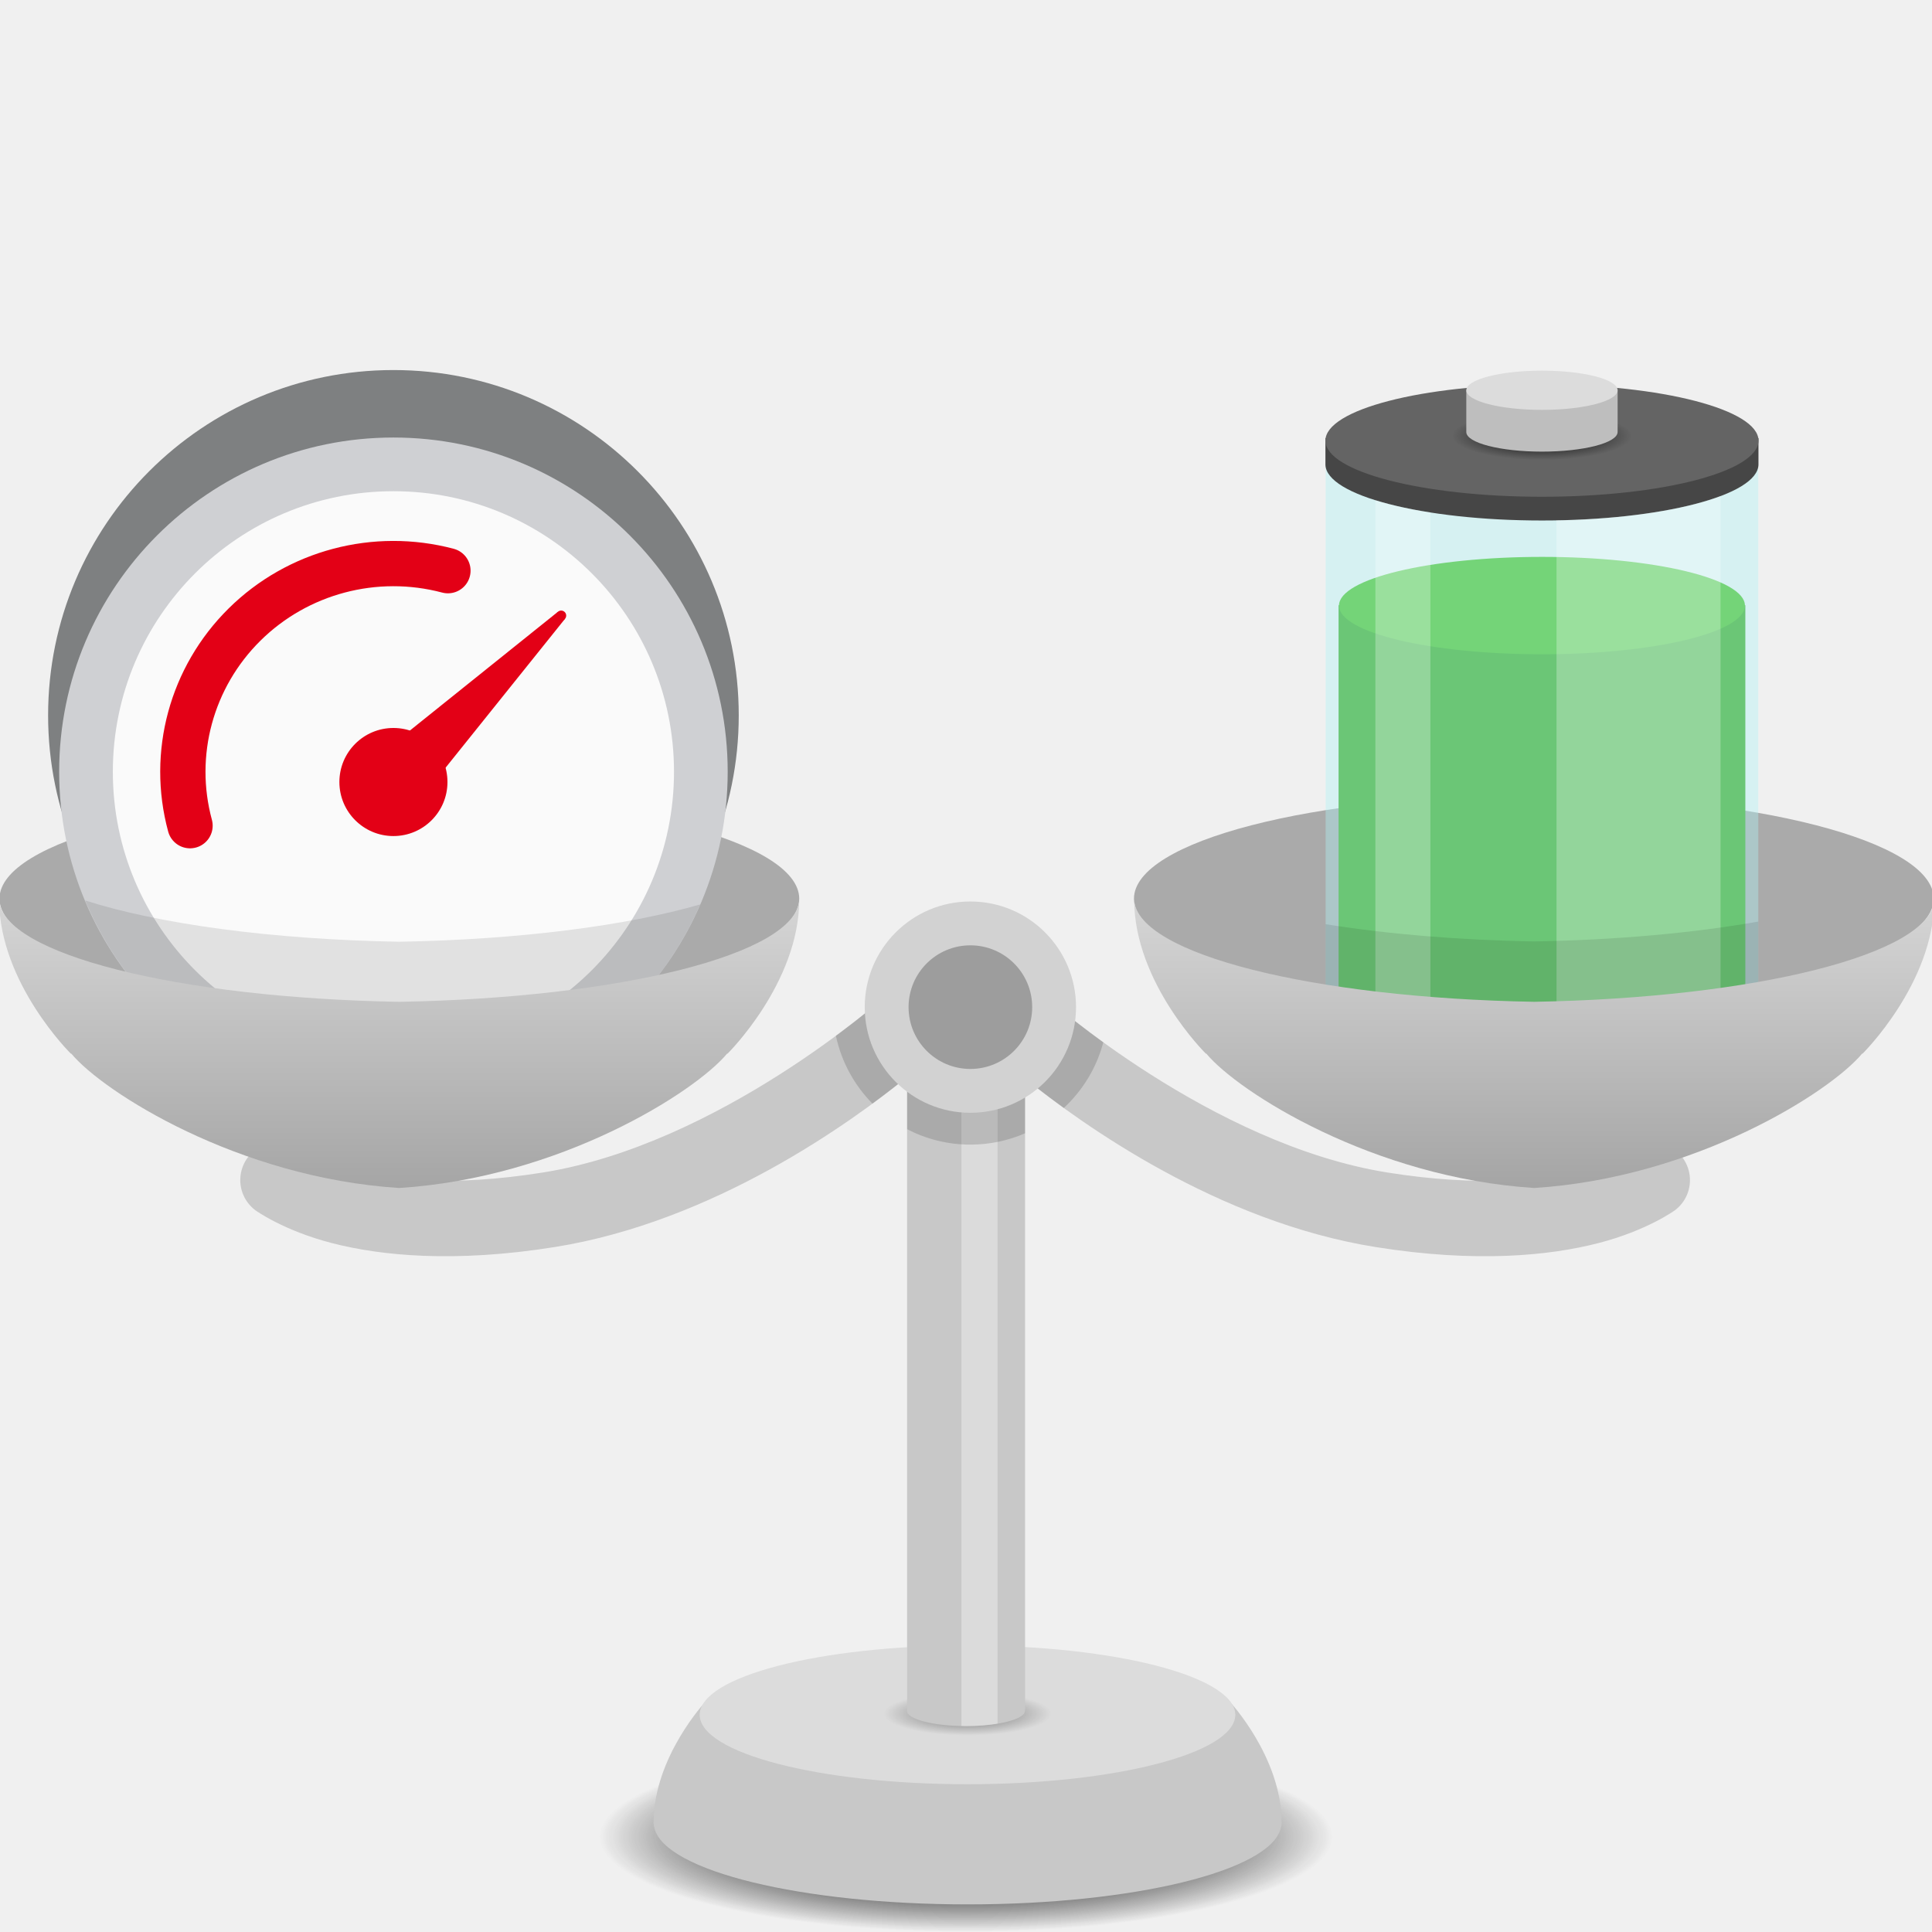
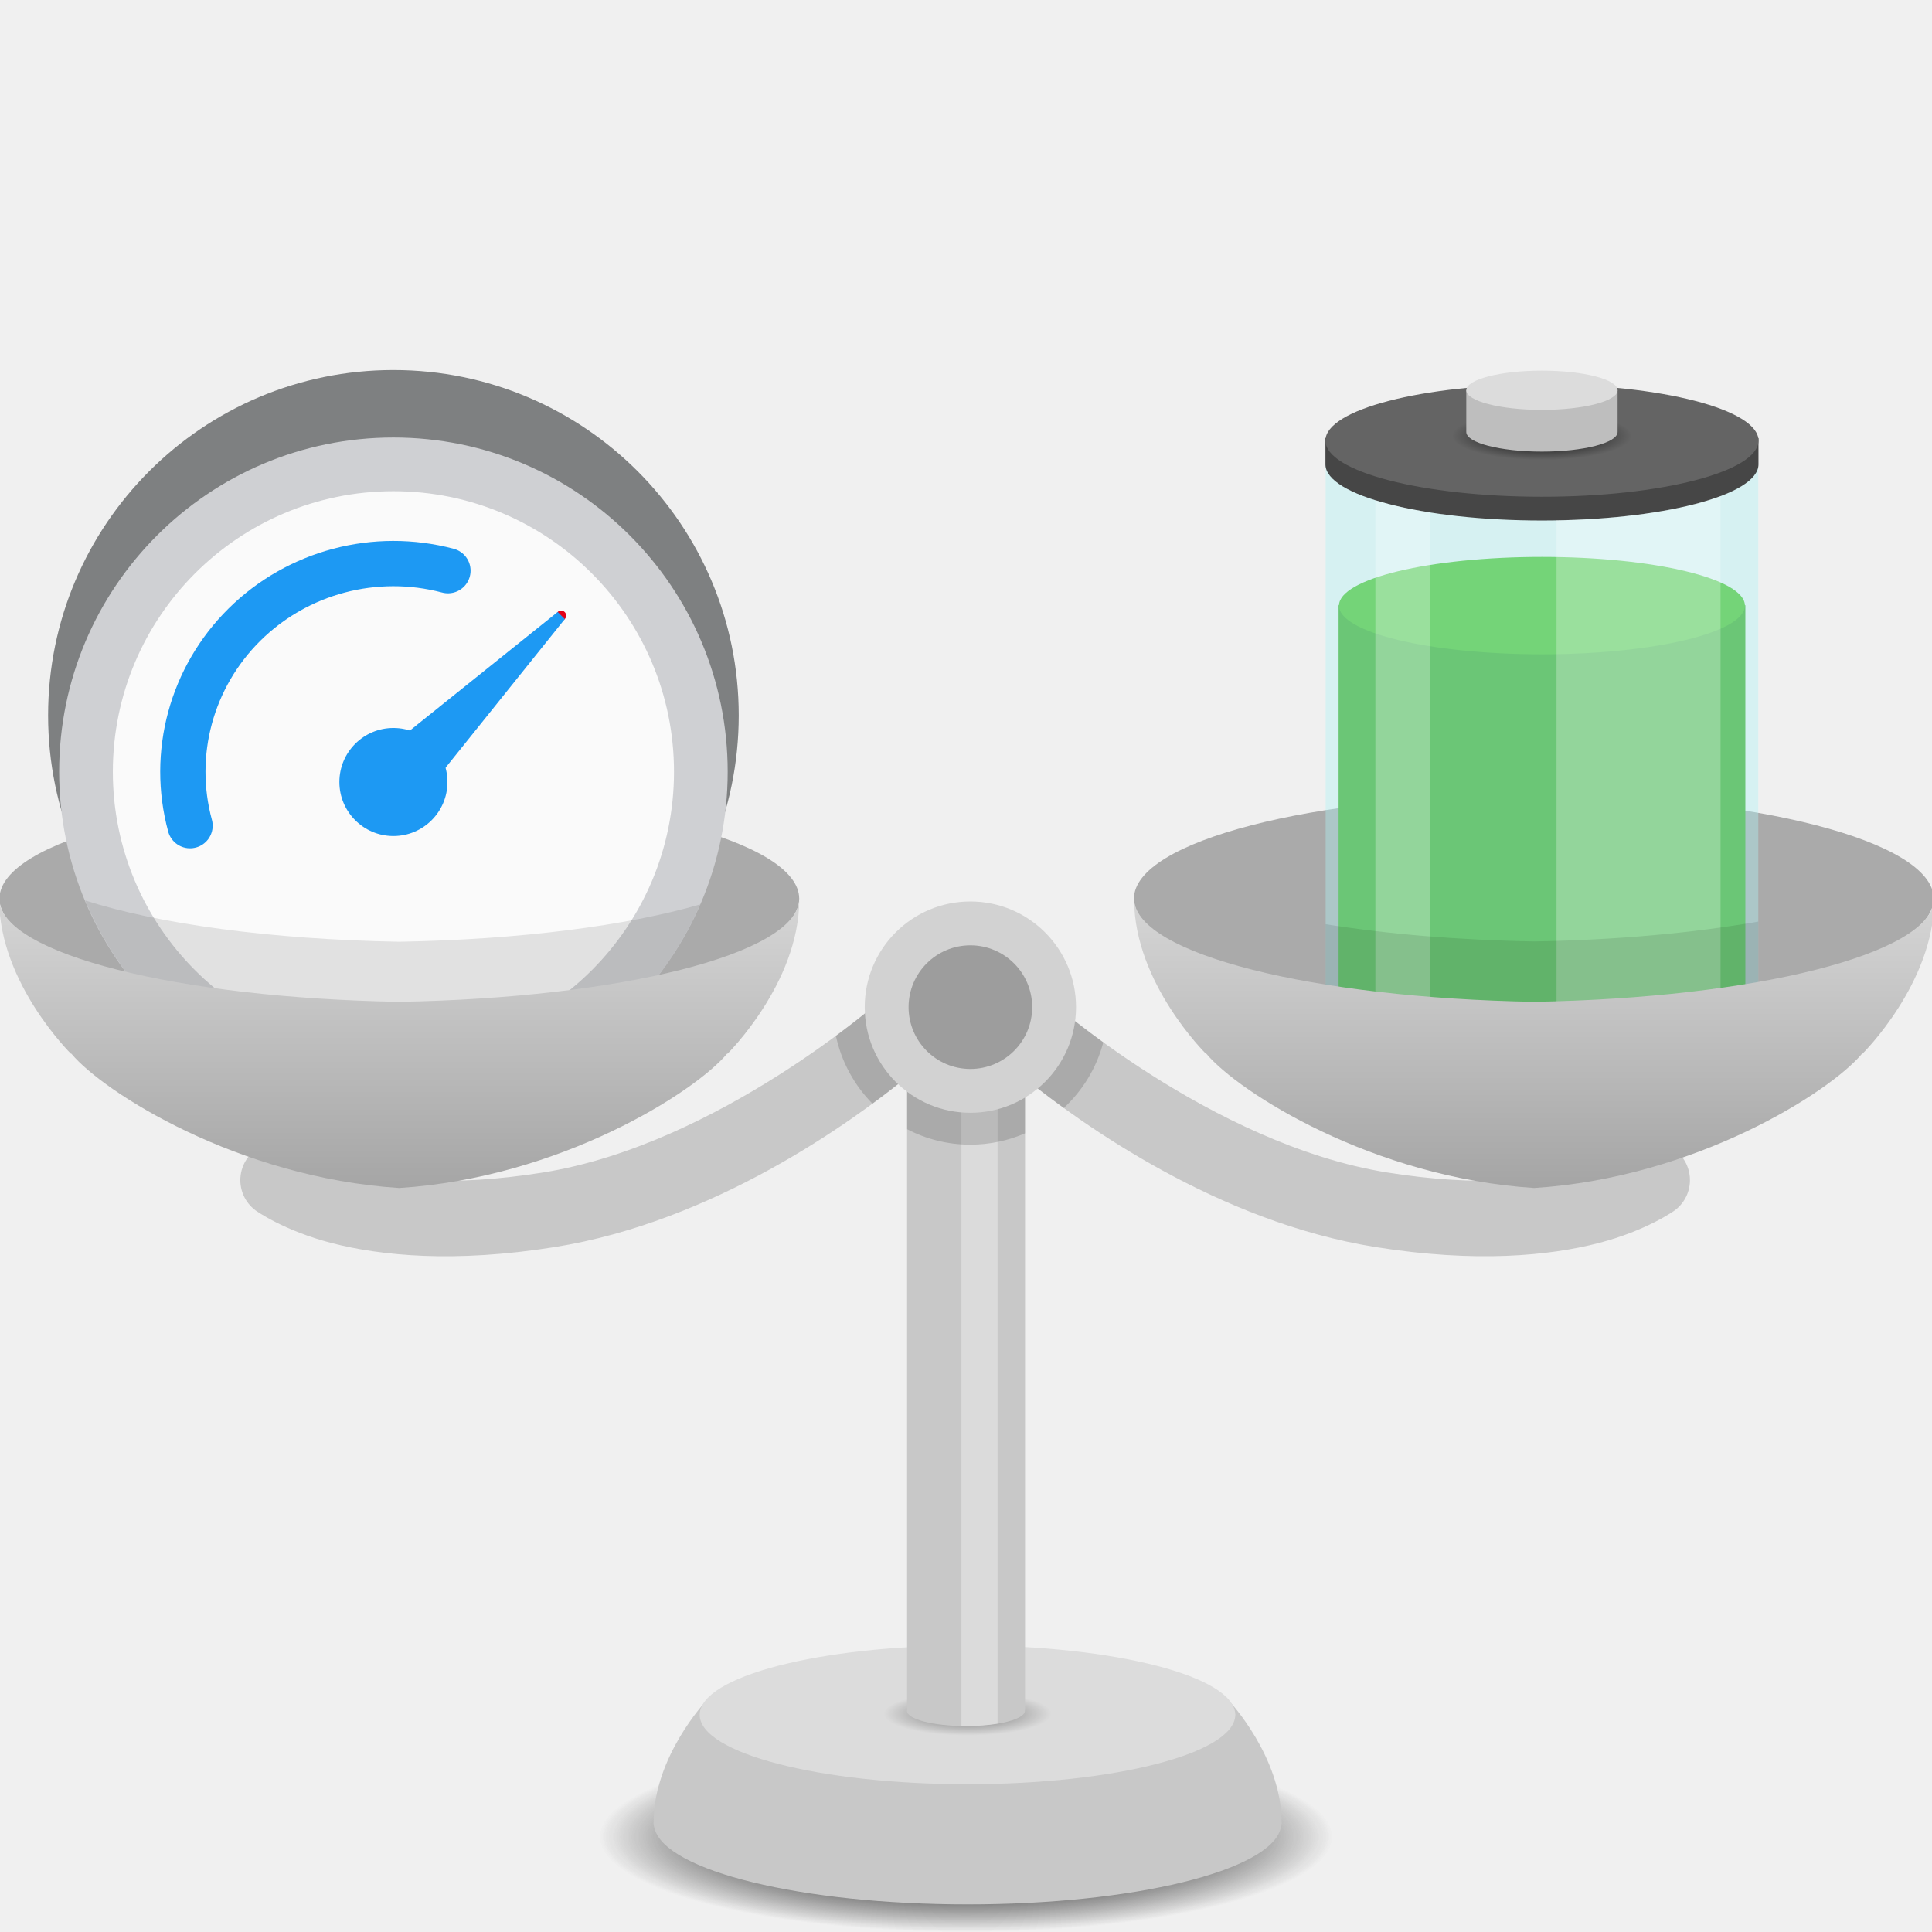
- <svg xmlns="http://www.w3.org/2000/svg" xmlns:xlink="http://www.w3.org/1999/xlink" xml:space="preserve" style="enable-background:new 0 0 512 512;" viewBox="0 0 512 512" y="0px" x="0px" id="Icon" version="1.1">
-   <defs id="defs53">
+ <svg xmlns="http://www.w3.org/2000/svg" xmlns:xlink="http://www.w3.org/1999/xlink" id="Icon" enable-background="new 0 0 512 512" version="1.1" viewBox="0 0 512 512" xml:space="preserve">
+   <defs>
    <linearGradient id="linearGradient1770">
-       <stop style="stop-color:#d7d7d7;stop-opacity:1" offset="0" id="stop1766" />
-       <stop style="stop-color:#a5a5a5;stop-opacity:1" offset="1" id="stop1768" />
+       <stop stop-color="#d7d7d7" offset="0" />
+       <stop stop-color="#a5a5a5" offset="1" />
    </linearGradient>
-     <radialGradient gradientUnits="userSpaceOnUse" gradientTransform="matrix(2.392908,0,0,0.6407124,-456.0938,-4.798802)" r="23.805" fy="71.987" fx="103.18" cy="71.987" cx="103.18" id="radialGradient918" xlink:href="#linearGradient916" />
    <linearGradient id="linearGradient916">
-       <stop id="stop912" offset="0" style="stop-color:#000000;stop-opacity:1" />
-       <stop id="stop914" offset="1" style="stop-color:#000000;stop-opacity:0" />
+       <stop offset="0" />
+       <stop stop-opacity="0" offset="1" />
    </linearGradient>
-     <radialGradient r="23.805" fy="71.987" fx="103.18" cy="71.987" cx="103.18" gradientTransform="matrix(4.081528,0,0,1.059531,-165.1308,410.5053)" gradientUnits="userSpaceOnUse" id="radialGradient839" xlink:href="#linearGradient916" />
-     <radialGradient r="23.805" fy="71.987" fx="103.18" cy="71.987" cx="103.18" gradientTransform="matrix(4.081528,0,0,1.059531,-165.1308,410.5053)" gradientUnits="userSpaceOnUse" id="radialGradient847" xlink:href="#linearGradient916" />
-     <radialGradient gradientUnits="userSpaceOnUse" gradientTransform="matrix(1.001894,0,0,0.268262,305.2606,96.21482)" r="23.805" fy="71.987" fx="103.18" cy="71.987" cx="103.18" id="radialGradient918-2" xlink:href="#linearGradient916" />
-     <radialGradient r="23.805" fy="71.987" fx="103.18" cy="71.987" cx="103.18" gradientTransform="matrix(6.810858,0,0,1.827967,242.232,212.7357)" gradientUnits="userSpaceOnUse" id="radialGradient839-7" xlink:href="#linearGradient916" />
-     <radialGradient r="23.805" fy="71.987" fx="103.18" cy="71.987" cx="103.18" gradientTransform="matrix(6.810858,0,0,1.827967,242.232,212.7357)" gradientUnits="userSpaceOnUse" id="radialGradient847-2" xlink:href="#linearGradient916" />
-     <linearGradient gradientTransform="matrix(1.007004,0,0,1,-1.427253,0)" gradientUnits="userSpaceOnUse" y2="315.238" x2="211.749" y1="236.594" x1="211.749" id="linearGradient1764" xlink:href="#linearGradient1770" />
-     <radialGradient r="23.805" fy="71.987" fx="103.18" cy="71.987" cx="103.18" gradientTransform="matrix(0.9318723,0,0,0.2419065,160.2751,436.7495)" gradientUnits="userSpaceOnUse" id="radialGradient1811" xlink:href="#linearGradient916" />
-     <linearGradient gradientTransform="matrix(1.007004,0,0,1,-2.105093,0)" gradientUnits="userSpaceOnUse" y2="314.153" x2="511.123" y1="237.136" x1="511.123" id="linearGradient1946" xlink:href="#linearGradient1770" />
-     <radialGradient r="23.805" fy="71.987" fx="103.18" cy="71.987" cx="103.18" gradientTransform="matrix(1.001894,0,0,0.268262,305.2606,96.21482)" gradientUnits="userSpaceOnUse" id="radialGradient2014" xlink:href="#linearGradient916" />
+     <radialGradient id="radialGradient839" cx="103.18" cy="71.987" r="23.805" gradientTransform="matrix(4.0815 0 0 1.0595 -165.13 410.51)" gradientUnits="userSpaceOnUse" xlink:href="#linearGradient916" />
+     <linearGradient id="linearGradient1764" x1="211.75" x2="211.75" y1="236.59" y2="315.24" gradientTransform="matrix(1.007 0 0 1 -1.4273 0)" gradientUnits="userSpaceOnUse" xlink:href="#linearGradient1770" />
+     <radialGradient id="radialGradient1811" cx="103.18" cy="71.987" r="23.805" gradientTransform="matrix(.93187 0 0 .24191 160.28 436.75)" gradientUnits="userSpaceOnUse" xlink:href="#linearGradient916" />
+     <linearGradient id="linearGradient1946" x1="511.12" x2="511.12" y1="237.14" y2="314.15" gradientTransform="matrix(1.007 0 0 1 -2.1051 0)" gradientUnits="userSpaceOnUse" xlink:href="#linearGradient1770" />
+     <radialGradient id="radialGradient2014" cx="103.18" cy="71.987" r="23.805" gradientTransform="matrix(1.0019 0 0 .26826 305.26 96.215)" gradientUnits="userSpaceOnUse" xlink:href="#linearGradient916" />
  </defs>
-   <path style="fill:url(#radialGradient847);stroke-width:6.937" id="groundshadow1" d="M 256,461.556 A 97.39,25.225 0 0 0 158.61,486.782 97.39,25.225 0 0 0 256,512 97.39,25.225 0 0 0 353.39,486.782 97.39,25.225 0 0 0 256,461.556 Z" />
-   <path d="M 256,461.556 A 97.39,25.225 0 0 0 158.61,486.782 97.39,25.225 0 0 0 256,512 97.39,25.225 0 0 0 353.39,486.782 97.39,25.225 0 0 0 256,461.556 Z" id="groundshadow2" style="opacity:0.7;fill:url(#radialGradient839);stroke-width:6.937" />
-   <path id="bottomrim" d="m 187.131,450.862 c -0.039,0.01 -0.076,0.018 -0.115,0.028 0,0 -13.733,14.636 -13.803,31.924 -0.018,0.11 -0.033,0.22 -0.045,0.33 0.022,0.138 0.048,0.275 0.08,0.412 0.035,0.332 0.095,0.647 0.186,0.938 2.797,11.353 39.088,20.193 82.991,20.193 43.903,0 80.195,-8.841 82.991,-20.193 0.091,-0.291 0.151,-0.606 0.186,-0.938 0.032,-0.137 0.059,-0.275 0.08,-0.412 -0.012,-0.11 -0.026,-0.22 -0.045,-0.33 -0.07,-17.288 -13.803,-31.924 -13.803,-31.924 -0.039,-0.01 -0.076,-0.019 -0.116,-0.028 0.937,1.18 1.423,2.381 1.452,3.585 -0.044,10.12 -31.689,16.691 -70.746,16.691 -39.058,0 -62.16,-4.266 -62.204,-14.386 0.029,-1.204 -8.027,-4.71 -7.09,-5.89 z" style="fill:#c8c8c8;fill-opacity:1;stroke-width:1" />
-   <path id="path956" d="m 256.403,436.064 a 70.98,18.408 0 0 0 -70.977,18.388 70.98,18.408 0 0 0 70.977,18.388 70.98,18.408 0 0 0 70.963,-18.318 h 0.06 v -0.07 -0.07 h -0.06 a 70.98,18.408 0 0 0 -70.963,-18.318 z" style="fill:#dcdcdc;fill-opacity:1;stroke-width:1;opacity:1" />
-   <path style="opacity:0.5;fill:url(#radialGradient1811);stroke-width:6.937" id="path1809" d="m 256.425,448.405 a 22.236,5.759 0 0 0 -22.236,5.759 22.236,5.759 0 0 0 22.236,5.758 22.236,5.759 0 0 0 22.236,-5.758 22.236,5.759 0 0 0 -22.236,-5.759 z" />
-   <path style="color:#000000;font-style:normal;font-variant:normal;font-weight:normal;font-stretch:normal;font-size:medium;line-height:normal;font-family:sans-serif;font-variant-ligatures:normal;font-variant-position:normal;font-variant-caps:normal;font-variant-numeric:normal;font-variant-alternates:normal;font-feature-settings:normal;text-indent:0;text-align:start;text-decoration:none;text-decoration-line:none;text-decoration-style:solid;text-decoration-color:#000000;letter-spacing:normal;word-spacing:normal;text-transform:none;writing-mode:lr-tb;direction:ltr;text-orientation:mixed;dominant-baseline:auto;baseline-shift:baseline;text-anchor:start;white-space:normal;shape-padding:0;clip-rule:nonzero;display:inline;overflow:visible;visibility:visible;opacity:1;isolation:auto;mix-blend-mode:normal;color-interpolation:sRGB;color-interpolation-filters:linearRGB;solid-color:#000000;solid-opacity:1;vector-effect:none;fill:#c8c8c8;fill-opacity:1;fill-rule:nonzero;stroke:none;stroke-width:20;stroke-linecap:round;stroke-linejoin:bevel;stroke-miterlimit:4;stroke-dasharray:none;stroke-dashoffset:0;stroke-opacity:1;color-rendering:auto;image-rendering:auto;shape-rendering:auto;text-rendering:auto;enable-background:accumulate" d="m 241.062,261.816 a 10.001,10.001 0 0 0 -7.004,2.711 c 0,0 -43.471,38.739 -90.207,46.203 -24.264,3.875 -40.712,1.953 -50.861,-0.654 -10.149,-2.607 -13.102,-5.186 -13.102,-5.186 A 10.001,10.001 0 1 0 67.688,320.738 c 0,0 7.392,5.386 20.326,8.709 12.934,3.323 32.307,5.296 58.994,1.033 42.185,-6.738 78.561,-33.046 93.383,-45.08 v 167.689 c -0.027,0.096 -0.042,0.191 -0.043,0.287 0.01,2.239 7.008,4.053 15.641,4.053 8.605,-6.8e-4 15.594,-1.803 15.637,-4.035 h 0.014 v -0.018 -0.014 h -0.014 c -0.008,-0.048 -0.018,-0.097 -0.031,-0.145 h 0.059 V 285.803 c 15.149,12.222 51.204,38.02 92.891,44.678 26.687,4.262 46.06,2.289 58.994,-1.033 12.934,-3.323 20.326,-8.709 20.326,-8.709 a 10.001,10.001 0 1 0 -12.201,-15.848 c 0,0 -2.953,2.578 -13.102,5.186 -10.149,2.607 -26.599,4.53 -50.863,0.654 -46.736,-7.465 -90.205,-46.203 -90.205,-46.203 a 10.001,10.001 0 0 0 -7.305,-2.701 10.001,10.001 0 0 0 -7.836,4.424 h -13.15 a 10.001,10.001 0 0 0 -8.139,-4.434 z" id="path1841" />
-   <path id="path1538" d="M 406.493,265.591 A 105.985,27.487 0 0 1 300.512,238.135 105.985,27.487 0 0 1 406.493,210.679 105.985,27.487 0 0 1 512.453,238.031 h 0.089 v 0.104 0.104 h -0.089 a 105.985,27.487 0 0 1 -105.96,27.352 z" style="fill:#aaaaaa;fill-opacity:1;stroke-width:1" />
-   <path style="fill:#aaaaaa;fill-opacity:1;stroke-width:1" d="M 105.824,265.591 A 105.985,27.487 0 0 0 211.805,238.135 105.985,27.487 0 0 0 105.824,210.679 105.985,27.487 0 0 0 -0.135,238.031 h -0.089 v 0.104 0.104 h 0.089 A 105.985,27.487 0 0 0 105.824,265.59 Z" id="path994" />
-   <circle r="91.513" cy="189.579" cx="104.262" id="path899" style="opacity:1;fill:#7e8081;fill-opacity:1;stroke:none;stroke-width:16.762;stroke-linecap:round;stroke-linejoin:round;stroke-miterlimit:4;stroke-dasharray:none;stroke-opacity:1" />
-   <path id="rect967" d="m 254.795,266.25 v 191.149 c 0.401,0.008 0.785,0.031 1.193,0.031 3.088,-2.5e-4 5.95,-0.24 8.375,-0.641 V 266.25 Z" style="opacity:0.35;fill:#ffffff;fill-opacity:1;stroke:none;stroke-width:16.762;stroke-linecap:round;stroke-linejoin:round;stroke-miterlimit:4;stroke-dasharray:none;stroke-opacity:1" />
-   <circle r="88.584" cy="204.533" cx="104.262" id="circle2066" style="opacity:1;fill:#cfd0d3;fill-opacity:1;stroke:none;stroke-width:16.762;stroke-linecap:round;stroke-linejoin:round;stroke-miterlimit:4;stroke-dasharray:none;stroke-opacity:1" />
-   <circle style="opacity:1;fill:#fafafa;fill-opacity:1;stroke:none;stroke-width:16.762;stroke-linecap:round;stroke-linejoin:round;stroke-miterlimit:4;stroke-dasharray:none;stroke-opacity:1" id="circle1724" cx="104.262" cy="204.533" r="74.357" />
-   <path d="M 50.362,218.814 A 55.802,55.179 0 0 1 64.804,165.516 55.802,55.179 0 0 1 118.705,151.235" id="circle1011" style="opacity:1;fill:none;fill-opacity:1;stroke:#e30016;stroke-width:12;stroke-linecap:round;stroke-linejoin:round;stroke-miterlimit:4;stroke-dasharray:none;stroke-opacity:1" />
-   <path style="fill:#464646;stroke-width:1" d="m 408.637,277.232 a 57.386,14.883 0 0 0 -48.706,7.047 h -8.621 v 7.524 a 57.386,14.883 0 0 0 -0.048,0.31 57.386,14.883 0 0 0 57.387,14.883 57.386,14.883 0 0 0 57.373,-14.81 h 0.048 v -7.908 h -8.679 a 57.386,14.883 0 0 0 -48.745,-7.047 z" id="path1988" />
-   <ellipse style="fill:#646464;stroke-width:1" id="ellipse1990" cx="408.634" cy="284.461" rx="57.386" ry="14.883" />
-   <rect y="160.39" x="354.737" height="123.949" width="107.796" id="rect1992" style="fill:#3da921;stroke-width:1" />
-   <ellipse ry="12.905" rx="53.789" cy="160.486" cx="408.634" id="ellipse1994" style="fill:#4dbf25;fill-opacity:1;stroke-width:1" />
-   <ellipse style="fill:#39a321;stroke-width:1" id="ellipse1996" cx="408.634" cy="284.118" rx="53.95" ry="12.905" />
-   <path style="opacity:0.4;fill:#aff3f5;fill-opacity:1;stroke-width:1" d="m 351.31,122.998 v 162.126 c 1.338,7.912 26.489,14.219 57.327,14.219 30.835,2e-5 55.986,-6.308 57.324,-14.219 V 122.998 Z" id="path1998" />
-   <path style="fill:#464646;stroke-width:1" d="m 408.637,108.177 a 57.386,14.883 0 0 0 -50.707,7.934 h -6.678 v 6.93 a 57.386,14.883 0 0 0 0,0.019 57.386,14.883 0 0 0 0,0.013 v 0.054 0 a 57.386,14.883 0 0 0 57.375,14.812 57.386,14.883 0 0 0 57.385,-14.878 57.386,14.883 0 0 0 0,-0.051 v -6.898 h -6.668 a 57.386,14.883 0 0 0 -50.707,-7.934 z" id="path2000" />
-   <path d="m 408.636,101.885 a 57.386,14.883 0 0 0 -57.386,14.883 57.386,14.883 0 0 0 57.386,14.879 57.386,14.883 0 0 0 57.386,-14.879 57.386,14.883 0 0 0 -57.386,-14.883 z" id="path2002" style="fill:#646464;stroke-width:5.758" />
-   <path d="m 408.636,109.14 a 23.85,6.387 0 0 0 -23.85,6.387 23.85,6.387 0 0 0 23.85,6.385 23.85,6.387 0 0 0 23.85,-6.385 23.85,6.387 0 0 0 -23.85,-6.387 z" id="path2004" style="fill:url(#radialGradient2014);stroke-width:2.432" />
-   <path style="fill:#bebebe;fill-opacity:1;stroke-width:1" d="m 388.584,103.413 v 11.076 0.012 0 c 0.024,2.867 8.994,5.187 20.05,5.187 11.07,-8e-5 20.045,-2.327 20.05,-5.199 0,-0.017 0,-0.035 0,-0.052 v -11.023 z" id="path2006" />
-   <path style="fill:#dcdcdc;stroke-width:2.012" id="path2008" d="m 408.634,98.224 a 20.051,5.2 0 0 0 -20.051,5.2 20.051,5.2 0 0 0 20.051,5.199 20.051,5.2 0 0 0 20.051,-5.199 20.051,5.2 0 0 0 -20.051,-5.2 z" />
-   <path style="opacity:0.27;fill:#ffffff;stroke-width:1" d="m 455.959,131.447 a 57.386,14.883 0 0 1 -43.465,6.442 v 169.059 a 57.386,14.883 0 0 0 43.465,-6.447 z m -91.465,1.103 v 169.066 a 57.386,14.883 0 0 0 14.575,3.236 V 135.794 a 57.386,14.883 0 0 1 -14.575,-3.244 z" id="path2010" />
-   <path id="glass" d="m 465.961,244.227 c -16.871,2.98 -37.258,4.877 -59.377,5.264 -20.354,-0.356 -39.242,-1.992 -55.273,-4.572 V 279.125 c 1.338,7.912 26.488,14.219 57.326,14.219 20.637,10e-6 38.716,-2.828 48.826,-7.068 0.405,-0.175 0.803,-0.351 1.203,-0.527 4.281,-1.973 6.889,-4.223 7.295,-6.623 z" style="opacity:0.1;fill:#000000;fill-opacity:1;stroke-width:1" />
-   <path style="fill:url(#linearGradient1946);fill-opacity:1;stroke-width:1;stroke:none" d="m 512.303,236.46 c 0.122,0.4 0.207,0.8 0.256,1.201 -0.045,-0.428 -0.133,-0.826 -0.256,-1.201 z m -211.439,0 c -0.122,0.4 -0.207,0.8 -0.256,1.201 0.045,-0.428 0.133,-0.826 0.256,-1.201 z m 211.734,2.095 c -0.098,22.015 -18.979,40.653 -18.979,40.653 -0.054,0.012 -0.105,0.024 -0.159,0.036 -8.549,10.241 -44.216,32.866 -86.877,35.586 -42.661,-2.72 -78.328,-25.346 -86.877,-35.586 -0.054,-0.012 -0.104,-0.023 -0.159,-0.036 0,0 -18.881,-18.638 -18.979,-40.653 0.982,14.321 47.459,25.91 106.014,26.935 58.556,-1.025 105.032,-12.615 106.015,-26.935 z" id="path1560" />
-   <g transform="rotate(45,154.4174,70.65857)" id="g1805">
-     <circle r="1.333" cy="140.085" cx="215.779" id="circle1896" style="opacity:1;fill:#e30016;fill-opacity:1;stroke:none;stroke-width:0.269;stroke-miterlimit:4;stroke-dasharray:none;stroke-opacity:1" />
-     <path id="path1898" d="m 207.08,207.188 7.366,-67.137 h 2.666 l 7.366,67.137 z" style="fill:#e30016;fill-opacity:1;stroke:none;stroke-width:1px;stroke-linecap:butt;stroke-linejoin:miter;stroke-opacity:1" />
+   <path d="m256 461.56a97.39 25.225 0 0 0-97.39 25.226 97.39 25.225 0 0 0 97.39 25.218 97.39 25.225 0 0 0 97.39-25.218 97.39 25.225 0 0 0-97.39-25.226z" fill="url(#radialGradient839)" stroke-width="6.937" />
+   <path d="m256 461.56a97.39 25.225 0 0 0-97.39 25.226 97.39 25.225 0 0 0 97.39 25.218 97.39 25.225 0 0 0 97.39-25.218 97.39 25.225 0 0 0-97.39-25.226z" fill="url(#radialGradient839)" opacity=".7" stroke-width="6.937" />
+   <path id="bottomrim" d="m187.13 450.86c-0.039 0.01-0.076 0.018-0.115 0.028 0 0-13.733 14.636-13.803 31.924-0.018 0.11-0.033 0.22-0.045 0.33 0.022 0.138 0.048 0.275 0.08 0.412 0.035 0.332 0.095 0.647 0.186 0.938 2.797 11.353 39.088 20.193 82.991 20.193 43.903 0 80.195-8.841 82.991-20.193 0.091-0.291 0.151-0.606 0.186-0.938 0.032-0.137 0.059-0.275 0.08-0.412-0.012-0.11-0.026-0.22-0.045-0.33-0.07-17.288-13.803-31.924-13.803-31.924-0.039-0.01-0.076-0.019-0.116-0.028 0.937 1.18 1.423 2.381 1.452 3.585-0.044 10.12-31.689 16.691-70.746 16.691-39.058 0-62.16-4.266-62.204-14.386 0.029-1.204-8.027-4.71-7.09-5.89z" fill="#c8c8c8" />
+   <path d="m256.4 436.06a70.98 18.408 0 0 0-70.977 18.388 70.98 18.408 0 0 0 70.977 18.388 70.98 18.408 0 0 0 70.963-18.318h0.06v-0.14h-0.06a70.98 18.408 0 0 0-70.963-18.318z" fill="#dcdcdc" />
+   <path d="m256.43 448.41a22.236 5.759 0 0 0-22.236 5.759 22.236 5.759 0 0 0 22.236 5.758 22.236 5.759 0 0 0 22.236-5.758 22.236 5.759 0 0 0-22.236-5.759z" fill="url(#radialGradient1811)" opacity=".5" stroke-width="6.937" />
+   <g>
+     <path d="m241.06 261.82a10.001 10.001 0 0 0-7.004 2.711s-43.471 38.739-90.207 46.203c-24.264 3.875-40.712 1.953-50.861-0.654-10.149-2.607-13.102-5.186-13.102-5.186a10.001 10.001 0 1 0-12.201 15.848s7.392 5.386 20.326 8.709c12.934 3.323 32.307 5.296 58.994 1.033 42.185-6.738 78.561-33.046 93.383-45.08v167.69c-0.027 0.096-0.042 0.191-0.043 0.287 0.01 2.239 7.008 4.053 15.641 4.053 8.605-6.8e-4 15.594-1.803 15.637-4.035h0.014v-0.031h-0.014c-8e-3 -0.048-0.018-0.097-0.031-0.145h0.059v-167.42c15.149 12.222 51.204 38.02 92.891 44.678 26.687 4.263 46.06 2.289 58.994-1.033 12.934-3.323 20.326-8.709 20.326-8.709a10.001 10.001 0 1 0-12.201-15.848s-2.953 2.578-13.102 5.186c-10.149 2.607-26.599 4.53-50.863 0.654-46.736-7.465-90.205-46.203-90.205-46.203a10.001 10.001 0 0 0-7.305-2.701 10.001 10.001 0 0 0-7.836 4.424h-13.15a10.001 10.001 0 0 0-8.139-4.434z" color="#000000" color-rendering="auto" dominant-baseline="auto" enable-background="accumulate" fill="#c8c8c8" image-rendering="auto" shape-rendering="auto" solid-color="#000000" style="font-feature-settings:normal;font-variant-alternates:normal;font-variant-caps:normal;font-variant-ligatures:normal;font-variant-numeric:normal;font-variant-position:normal;isolation:auto;mix-blend-mode:normal;shape-padding:0;text-decoration-color:#000000;text-decoration-line:none;text-decoration-style:solid;text-indent:0;text-orientation:mixed;text-transform:none;white-space:normal" />
+     <path d="m406.49 265.59a105.99 27.487 0 0 1-105.98-27.456 105.99 27.487 0 0 1 105.98-27.456 105.99 27.487 0 0 1 105.96 27.352h0.089v0.208h-0.089a105.99 27.487 0 0 1-105.96 27.352z" fill="#aaa" />
+     <path d="m105.82 265.59a105.99 27.487 0 0 0 105.98-27.456 105.99 27.487 0 0 0-105.98-27.456 105.99 27.487 0 0 0-105.96 27.352h-0.089v0.208h0.089a105.99 27.487 0 0 0 105.96 27.352z" fill="#aaa" />
+     <circle cx="104.26" cy="189.58" r="91.513" fill="#7e8081" />
+     <path d="m254.79 266.25v191.15c0.401 8e-3 0.785 0.031 1.193 0.031 3.087-2.5e-4 5.95-0.24 8.375-0.641v-190.54z" fill="#fff" opacity=".35" />
+     <circle cx="104.26" cy="204.53" r="88.584" fill="#cfd0d3" />
+     <circle cx="104.26" cy="204.53" r="74.357" fill="#fafafa" />
  </g>
-   <circle r="14.321" cy="207.242" cx="104.262" id="circle907" style="opacity:1;fill:#e30016;fill-opacity:1;stroke:none;stroke-width:16.762;stroke-linecap:round;stroke-linejoin:round;stroke-miterlimit:4;stroke-dasharray:none;stroke-opacity:1" />
-   <path id="path1536" d="M 241.062 261.816 A 10.001 10.001 0 0 0 234.059 264.527 C 234.059 264.527 229.375 268.678 221.521 274.49 C 222.989 281.415 226.422 287.611 231.211 292.471 C 234.804 289.83 237.921 287.406 240.391 285.4 L 240.391 299.246 C 245.411 301.855 251.111 303.338 257.16 303.338 C 262.312 303.338 267.21 302.262 271.652 300.334 L 271.652 285.803 C 274.407 288.025 277.869 290.704 281.914 293.627 C 286.907 289 290.603 282.997 292.391 276.215 C 283.117 269.512 277.492 264.527 277.492 264.527 A 10.001 10.001 0 0 0 270.188 261.826 A 10.001 10.001 0 0 0 262.352 266.25 L 249.201 266.25 A 10.001 10.001 0 0 0 241.062 261.816 z " style="color:#000000;font-style:normal;font-variant:normal;font-weight:normal;font-stretch:normal;font-size:medium;line-height:normal;font-family:sans-serif;font-variant-ligatures:normal;font-variant-position:normal;font-variant-caps:normal;font-variant-numeric:normal;font-variant-alternates:normal;font-feature-settings:normal;text-indent:0;text-align:start;text-decoration:none;text-decoration-line:none;text-decoration-style:solid;text-decoration-color:#000000;letter-spacing:normal;word-spacing:normal;text-transform:none;writing-mode:lr-tb;direction:ltr;text-orientation:mixed;dominant-baseline:auto;baseline-shift:baseline;text-anchor:start;white-space:normal;shape-padding:0;clip-rule:nonzero;display:inline;overflow:visible;visibility:visible;opacity:0.15;isolation:auto;mix-blend-mode:normal;color-interpolation:sRGB;color-interpolation-filters:linearRGB;solid-color:#000000;solid-opacity:1;vector-effect:none;fill:#000000;fill-opacity:1;fill-rule:nonzero;stroke:none;stroke-width:20;stroke-linecap:round;stroke-linejoin:bevel;stroke-miterlimit:4;stroke-dasharray:none;stroke-dashoffset:0;stroke-opacity:1;color-rendering:auto;image-rendering:auto;shape-rendering:auto;text-rendering:auto;enable-background:accumulate" />
-   <path id="circle972" d="m 257.16,238.904 c -15.463,-1.2e-4 -27.998,12.535 -27.998,27.998 -1.2e-4,15.463 12.535,27.998 27.998,27.998 15.463,1e-4 27.998,-12.535 27.998,-27.998 1.2e-4,-15.463 -12.535,-27.998 -27.998,-27.998 z" style="opacity:1;fill:#d2d2d2;fill-opacity:1;stroke:none;stroke-width:16.762;stroke-linecap:round;stroke-linejoin:round;stroke-miterlimit:4;stroke-dasharray:none;stroke-opacity:1" />
-   <path style="opacity:0.25;fill:#000000;fill-opacity:1;stroke:none;stroke-width:16.762;stroke-linecap:round;stroke-linejoin:round;stroke-miterlimit:4;stroke-dasharray:none;stroke-opacity:1" d="m 257.16,250.521 c -9.047,-7e-5 -16.381,7.334 -16.381,16.381 -6e-5,9.047 7.334,16.381 16.381,16.381 9.047,6e-5 16.381,-7.334 16.381,-16.381 6e-5,-9.047 -7.334,-16.381 -16.381,-16.381 z" id="path1562" />
-   <path id="circle2057" d="M 22.594 238.639 A 88.584 88.584 0 0 0 104.262 293.117 A 88.584 88.584 0 0 0 185.535 239.688 C 166.203 245.286 137.815 249.012 105.791 249.572 C 71.804 248.977 41.908 244.82 22.594 238.639 z " style="opacity:0.1;fill:#000000;fill-opacity:1;stroke:none;stroke-width:16.762;stroke-linecap:round;stroke-linejoin:round;stroke-miterlimit:4;stroke-dasharray:none;stroke-opacity:1" />
-   <path id="path987" d="m 0.071,236.46 c -0.122,0.4 -0.207,0.8 -0.256,1.201 0.045,-0.428 0.133,-0.826 0.256,-1.201 z m 211.439,0 c 0.122,0.4 0.207,0.8 0.256,1.201 -0.045,-0.428 -0.133,-0.826 -0.256,-1.201 z m -211.734,2.095 c 0.098,22.015 18.979,40.653 18.979,40.653 0.054,0.012 0.105,0.024 0.159,0.036 8.549,10.241 44.216,32.866 86.877,35.586 42.661,-2.72 78.328,-25.346 86.877,-35.586 0.054,-0.012 0.104,-0.023 0.159,-0.036 0,0 18.881,-18.638 18.979,-40.653 -0.982,14.321 -47.459,25.91 -106.014,26.935 C 47.235,264.465 0.758,252.875 -0.224,238.555 Z" style="fill:url(#linearGradient1764);fill-opacity:1.0;stroke-width:1;stroke:none" />
+   <path d="m50.362 218.81a55.802 55.179 0 0 1 14.443-53.298 55.802 55.179 0 0 1 53.901-14.281" fill="none" stroke="#1d99f3" stroke-linecap="round" stroke-linejoin="round" stroke-width="12" />
+   <g>
+     <path d="m408.64 277.23a57.386 14.883 0 0 0-48.706 7.047h-8.621v7.524a57.386 14.883 0 0 0-0.048 0.31 57.386 14.883 0 0 0 57.387 14.883 57.386 14.883 0 0 0 57.373-14.81h0.048v-7.908h-8.679a57.386 14.883 0 0 0-48.745-7.047z" fill="#464646" />
+     <ellipse cx="408.63" cy="284.46" rx="57.386" ry="14.883" fill="#646464" />
+     <rect x="354.74" y="160.39" width="107.8" height="123.95" fill="#3da921" />
+     <ellipse cx="408.63" cy="160.49" rx="53.789" ry="12.905" fill="#4dbf25" />
+     <ellipse cx="408.63" cy="284.12" rx="53.95" ry="12.905" fill="#39a321" />
+     <path d="m351.31 123v162.13c1.338 7.912 26.489 14.219 57.327 14.219 30.835 2e-5 55.986-6.308 57.324-14.219v-162.13z" fill="#aff3f5" opacity=".4" />
+     <path d="m408.64 108.18a57.386 14.883 0 0 0-50.707 7.934h-6.678v6.93a57.386 14.883 0 0 0 0 0.019 57.386 14.883 0 0 0 0 0.013v0.054a57.386 14.883 0 0 0 57.375 14.812 57.386 14.883 0 0 0 57.385-14.878 57.386 14.883 0 0 0 0-0.051v-6.898h-6.668a57.386 14.883 0 0 0-50.707-7.934z" fill="#464646" />
+   </g>
+   <path d="m408.64 101.88a57.386 14.883 0 0 0-57.386 14.883 57.386 14.883 0 0 0 57.386 14.879 57.386 14.883 0 0 0 57.386-14.879 57.386 14.883 0 0 0-57.386-14.883z" fill="#646464" stroke-width="5.758" />
+   <path d="m408.64 109.14a23.85 6.387 0 0 0-23.85 6.387 23.85 6.387 0 0 0 23.85 6.385 23.85 6.387 0 0 0 23.85-6.385 23.85 6.387 0 0 0-23.85-6.387z" fill="url(#radialGradient2014)" stroke-width="2.432" />
+   <path d="m388.58 103.41v11.088c0.024 2.867 8.994 5.187 20.05 5.187 11.07-8e-5 20.045-2.327 20.05-5.199v-0.052-11.023z" fill="#bebebe" />
+   <path d="m408.63 98.224a20.051 5.2 0 0 0-20.051 5.2 20.051 5.2 0 0 0 20.051 5.199 20.051 5.2 0 0 0 20.051-5.199 20.051 5.2 0 0 0-20.051-5.2z" fill="#dcdcdc" stroke-width="2.012" />
+   <path d="m455.96 131.45a57.386 14.883 0 0 1-43.465 6.442v169.06a57.386 14.883 0 0 0 43.465-6.447zm-91.465 1.103v169.07a57.386 14.883 0 0 0 14.575 3.236v-169.06a57.386 14.883 0 0 1-14.575-3.244z" fill="#fff" opacity=".27" />
+   <path id="glass" d="m465.96 244.23c-16.871 2.98-37.258 4.877-59.377 5.264-20.354-0.356-39.242-1.992-55.273-4.572v34.207c1.338 7.912 26.488 14.219 57.326 14.219 20.637 1e-5 38.716-2.828 48.826-7.068 0.405-0.175 0.803-0.351 1.203-0.527 4.281-1.973 6.889-4.223 7.295-6.623z" opacity=".1" />
+   <path d="m512.3 236.46c0.122 0.4 0.207 0.8 0.256 1.201-0.045-0.428-0.133-0.826-0.256-1.201zm-211.44 0c-0.122 0.4-0.207 0.8-0.256 1.201 0.045-0.428 0.133-0.826 0.256-1.201zm211.73 2.095c-0.098 22.015-18.979 40.653-18.979 40.653-0.054 0.012-0.105 0.024-0.159 0.036-8.549 10.241-44.216 32.866-86.877 35.586-42.661-2.72-78.328-25.346-86.877-35.586-0.054-0.012-0.104-0.023-0.159-0.036 0 0-18.881-18.638-18.979-40.653 0.982 14.321 47.459 25.91 106.01 26.935 58.556-1.025 105.03-12.615 106.01-26.935z" fill="url(#linearGradient1946)" />
+   <g transform="rotate(45 154.42 70.659)">
+     <circle cx="215.78" cy="140.09" r="1.333" fill="#e30016" />
+     <path d="m207.08 207.19 7.366-67.137h2.666l7.366 67.137z" fill="#1d99f3" />
+   </g>
+   <g>
+     <ellipse cx="104.26" cy="207.24" rx="14.321" ry="14.321" fill="#1d99f3" />
+     <path d="m241.06 261.82a10.001 10.001 0 0 0-7.004 2.711s-4.684 4.15-12.537 9.963c1.467 6.924 4.901 13.121 9.69 17.98 3.594-2.641 6.71-5.065 9.18-7.07v13.846c5.021 2.608 10.721 4.092 16.77 4.092 5.152 3e-5 10.05-1.075 14.492-3.004v-14.531c2.754 2.222 6.217 4.901 10.262 7.824 4.993-4.627 8.688-10.63 10.477-17.412-9.274-6.703-14.898-11.688-14.898-11.688a10.001 10.001 0 0 0-7.305-2.701 10.001 10.001 0 0 0-7.836 4.424h-13.15a10.001 10.001 0 0 0-8.139-4.434z" color="#000000" color-rendering="auto" dominant-baseline="auto" enable-background="accumulate" image-rendering="auto" opacity=".15" shape-rendering="auto" solid-color="#000000" style="font-feature-settings:normal;font-variant-alternates:normal;font-variant-caps:normal;font-variant-ligatures:normal;font-variant-numeric:normal;font-variant-position:normal;isolation:auto;mix-blend-mode:normal;shape-padding:0;text-decoration-color:#000000;text-decoration-line:none;text-decoration-style:solid;text-indent:0;text-orientation:mixed;text-transform:none;white-space:normal" />
+     <path d="m257.16 238.9c-15.463-1.2e-4 -27.998 12.535-27.998 27.998-1.2e-4 15.463 12.535 27.998 27.998 27.998 15.463 1e-4 27.998-12.535 27.998-27.998 1.2e-4 -15.463-12.535-27.998-27.998-27.998z" fill="#d2d2d2" />
+     <path d="m257.16 250.52c-9.047-7e-5 -16.381 7.334-16.381 16.381-6e-5 9.047 7.334 16.381 16.381 16.381 9.047 6e-5 16.381-7.334 16.381-16.381 6e-5 -9.047-7.334-16.381-16.381-16.381z" opacity=".25" />
+     <path d="m22.594 238.64a88.584 88.584 0 0 0 81.668 54.479 88.584 88.584 0 0 0 81.273-53.43c-19.332 5.599-47.72 9.324-79.744 9.885-33.987-0.595-63.883-4.752-83.197-10.934z" opacity=".1" />
+   </g>
+   <path d="m0.071 236.46c-0.122 0.4-0.207 0.8-0.256 1.201 0.045-0.428 0.133-0.826 0.256-1.201zm211.44 0c0.122 0.4 0.207 0.8 0.256 1.201-0.045-0.428-0.133-0.826-0.256-1.201zm-211.73 2.095c0.098 22.015 18.979 40.653 18.979 40.653 0.054 0.012 0.105 0.024 0.159 0.036 8.549 10.241 44.216 32.866 86.877 35.586 42.661-2.72 78.328-25.346 86.877-35.586 0.054-0.012 0.104-0.023 0.159-0.036 0 0 18.881-18.638 18.979-40.653-0.982 14.321-47.459 25.91-106.01 26.935-58.556-1.025-105.03-12.615-106.01-26.935z" fill="url(#linearGradient1764)" />
</svg>
